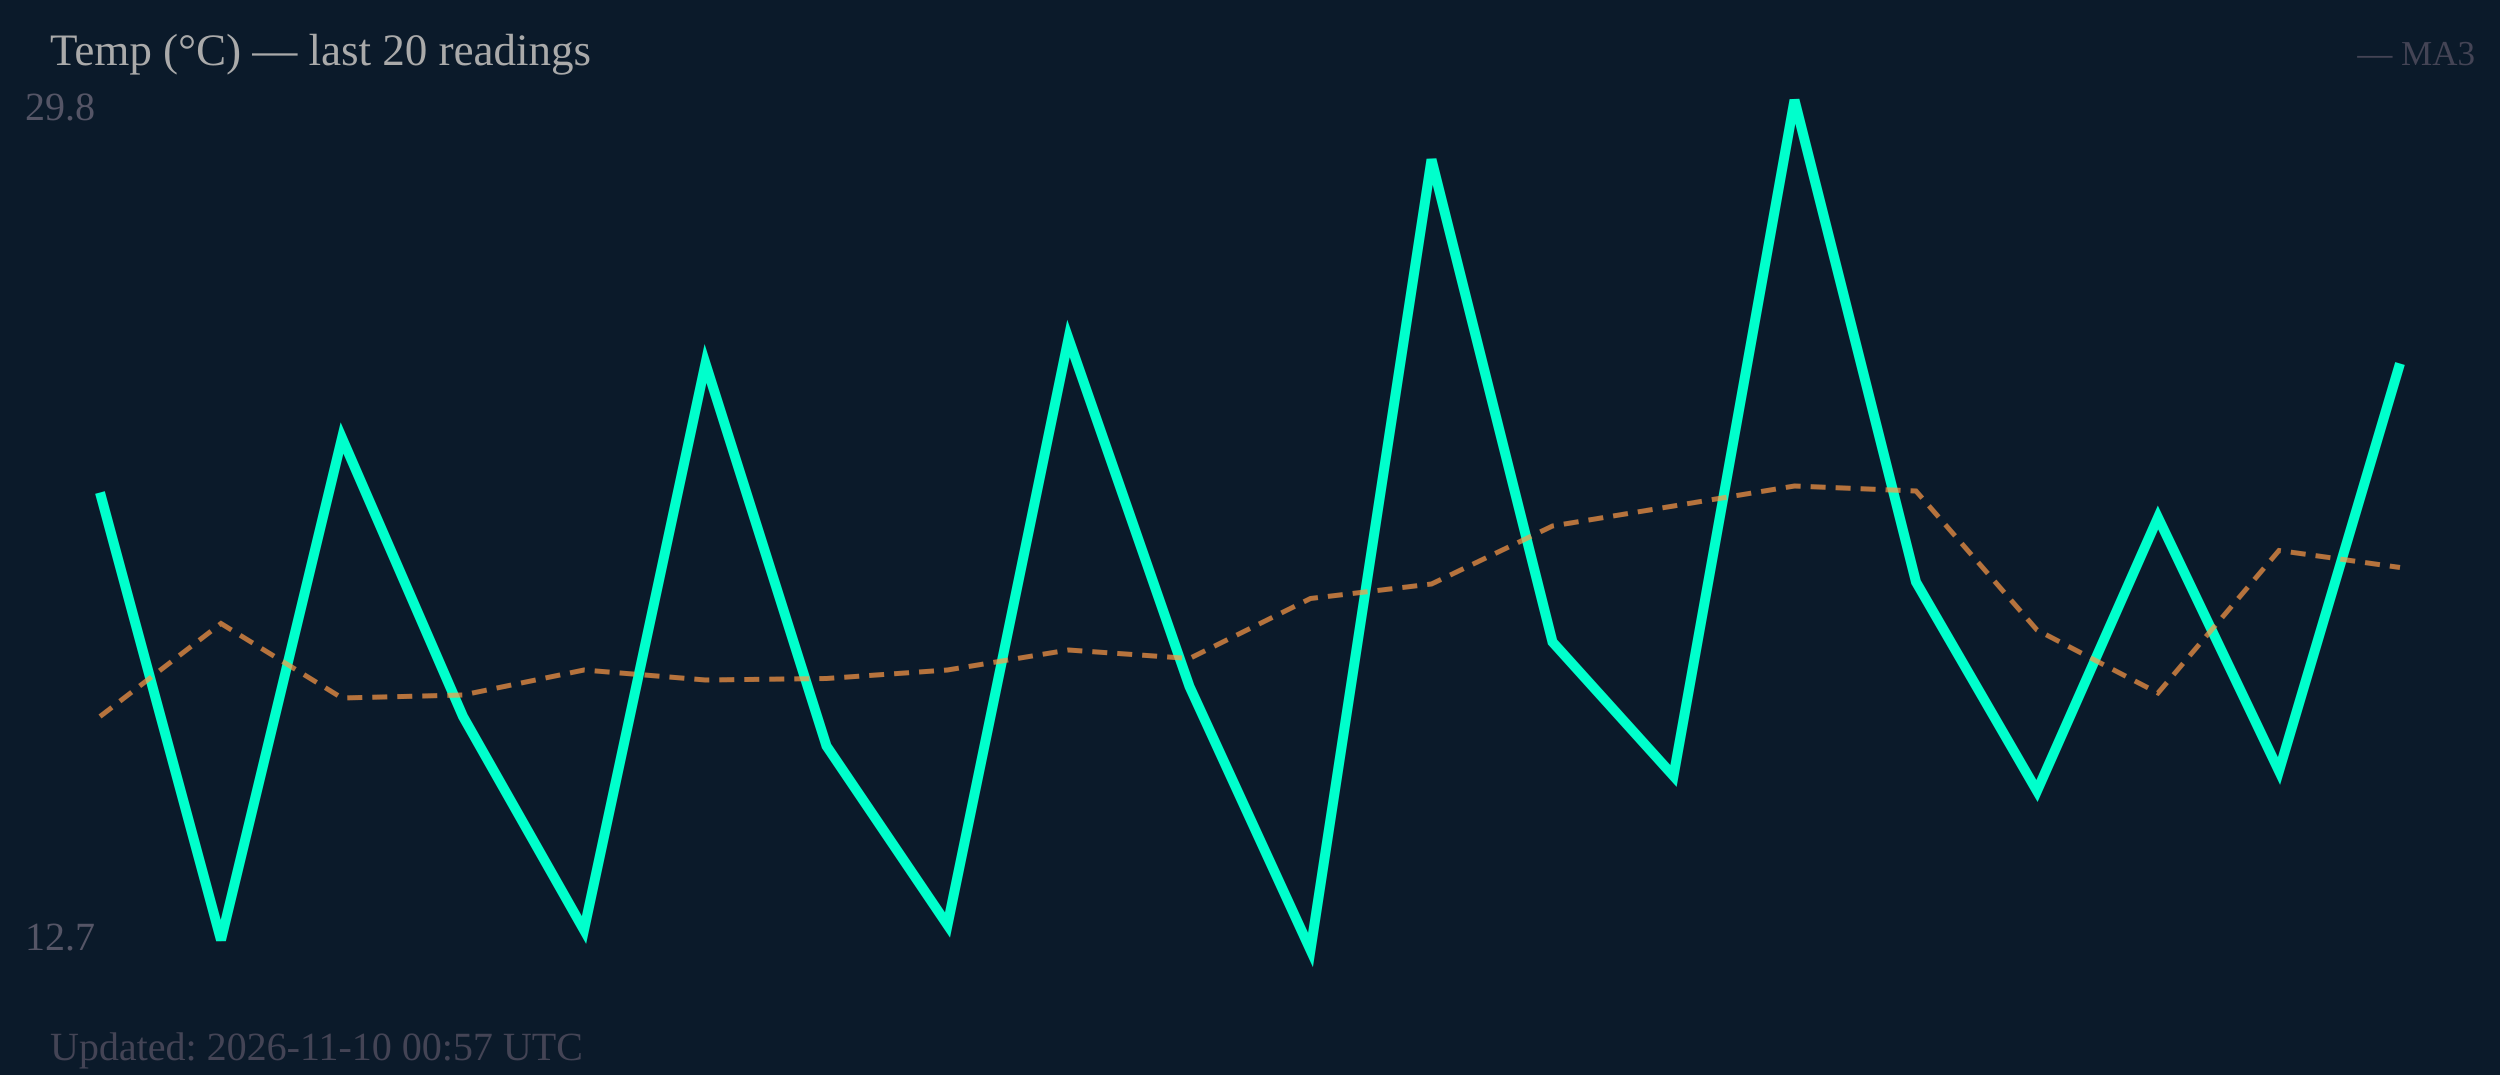
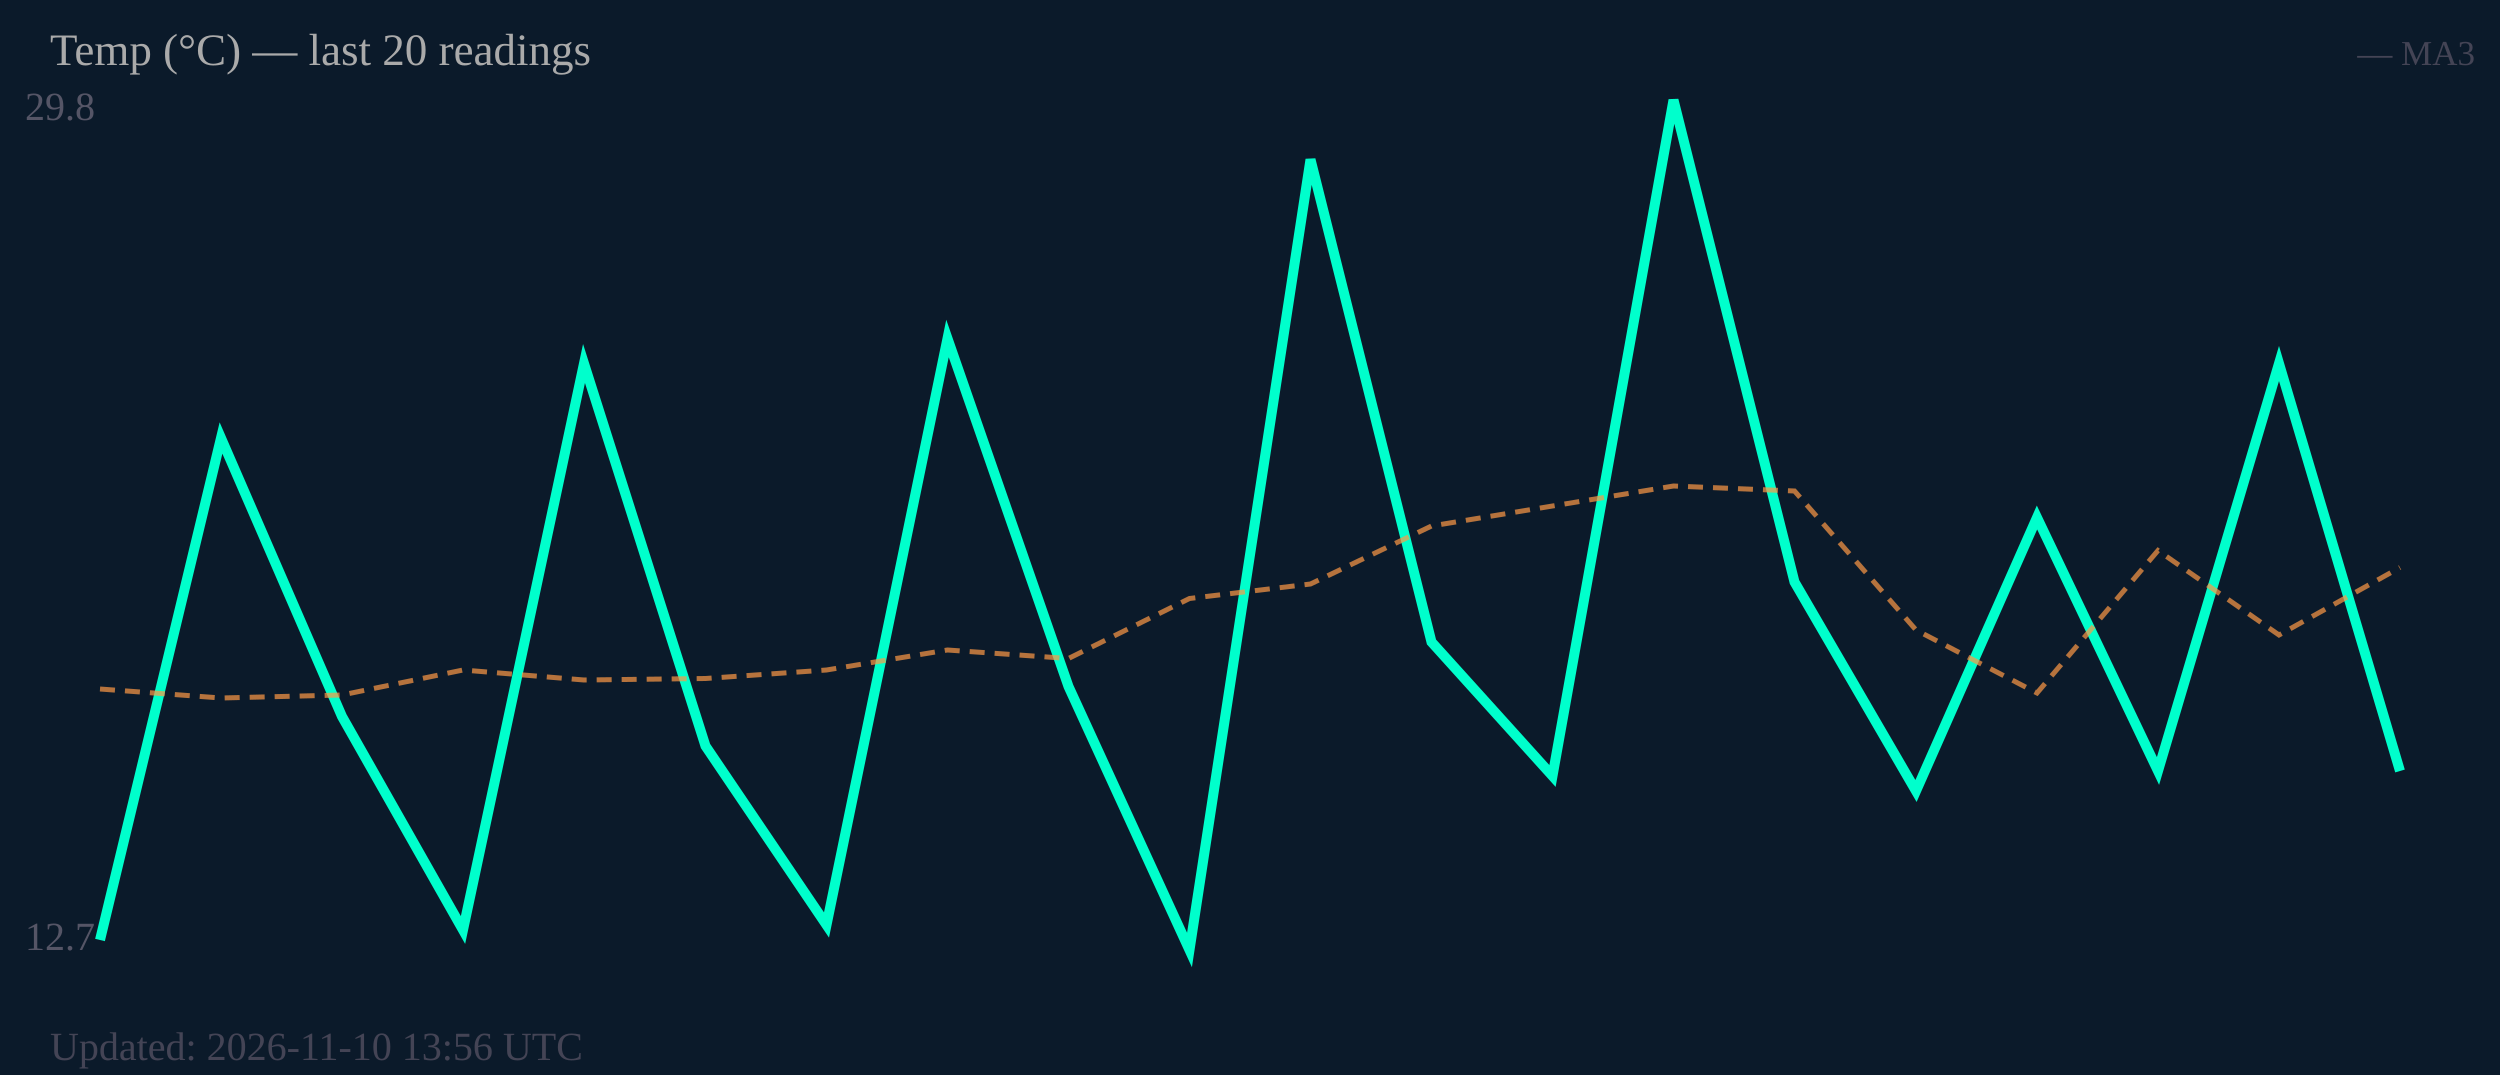
<svg xmlns="http://www.w3.org/2000/svg" width="500" height="215" viewBox="0 0 500 215">
  <rect width="500" height="215" fill="#0b1a2a" />
  <text x="5" y="24" font-size="8" fill="#556">29.8</text>
  <text x="5" y="190" font-size="8" fill="#556">12.7</text>
-   <polyline fill="none" stroke="#00ffcc" stroke-width="2" points="20.0,98.5 44.2,188.0 68.4,87.6 92.6,143.3 116.8,186.0 141.1,72.7 165.3,149.2 189.5,185.0 213.7,67.7 237.9,137.3 262.1,190.0 286.3,31.9 310.5,128.4 334.7,155.2 358.9,20.0 383.2,116.4 407.4,158.2 431.6,103.5 455.8,154.2 480.0,72.7" />
-   <polyline fill="none" stroke="#ff9944" stroke-width="1" stroke-dasharray="3,2" opacity="0.7" points="20.0,143.3 44.2,124.7 68.4,139.6 92.6,139.0 116.8,134.0 141.1,136.0 165.3,135.7 189.5,134.0 213.7,130.0 237.9,131.7 262.1,119.7 286.3,116.8 310.5,105.2 334.7,101.2 358.9,97.2 383.2,98.2 407.4,126.0 431.6,138.6 455.8,110.1 480.0,113.5" />
+   <polyline fill="none" stroke="#00ffcc" stroke-width="2" points="20.0,188.0 44.2,87.6 68.4,143.3 92.6,186.0 116.8,72.7 141.1,149.2 165.3,185.0 189.5,67.7 213.7,137.3 237.9,190.0 262.1,31.9 286.3,128.4 310.5,155.2 334.7,20.0 358.9,116.4 383.2,158.2 407.4,103.5 431.6,154.2 455.8,72.7 480.0,154.2" />
+   <polyline fill="none" stroke="#ff9944" stroke-width="1" stroke-dasharray="3,2" opacity="0.7" points="20.0,137.8 44.2,139.6 68.4,139.0 92.6,134.0 116.8,136.0 141.1,135.7 165.3,134.0 189.5,130.0 213.7,131.7 237.9,119.7 262.1,116.8 286.3,105.2 310.5,101.2 334.7,97.2 358.9,98.2 383.2,126.0 407.4,138.6 431.6,110.1 455.8,127.0 480.0,113.5" />
  <text x="10" y="13" font-size="9" fill="#aaa">Temp (°C) — last 20 readings</text>
  <text x="495" y="13" font-size="7" fill="#445" text-anchor="end">— MA3</text>
-   <text x="10" y="212" font-size="8" fill="#445">Updated: 2026-11-10 00:57 UTC</text>
+   <text x="10" y="212" font-size="8" fill="#445">Updated: 2026-11-10 13:56 UTC</text>
</svg>
